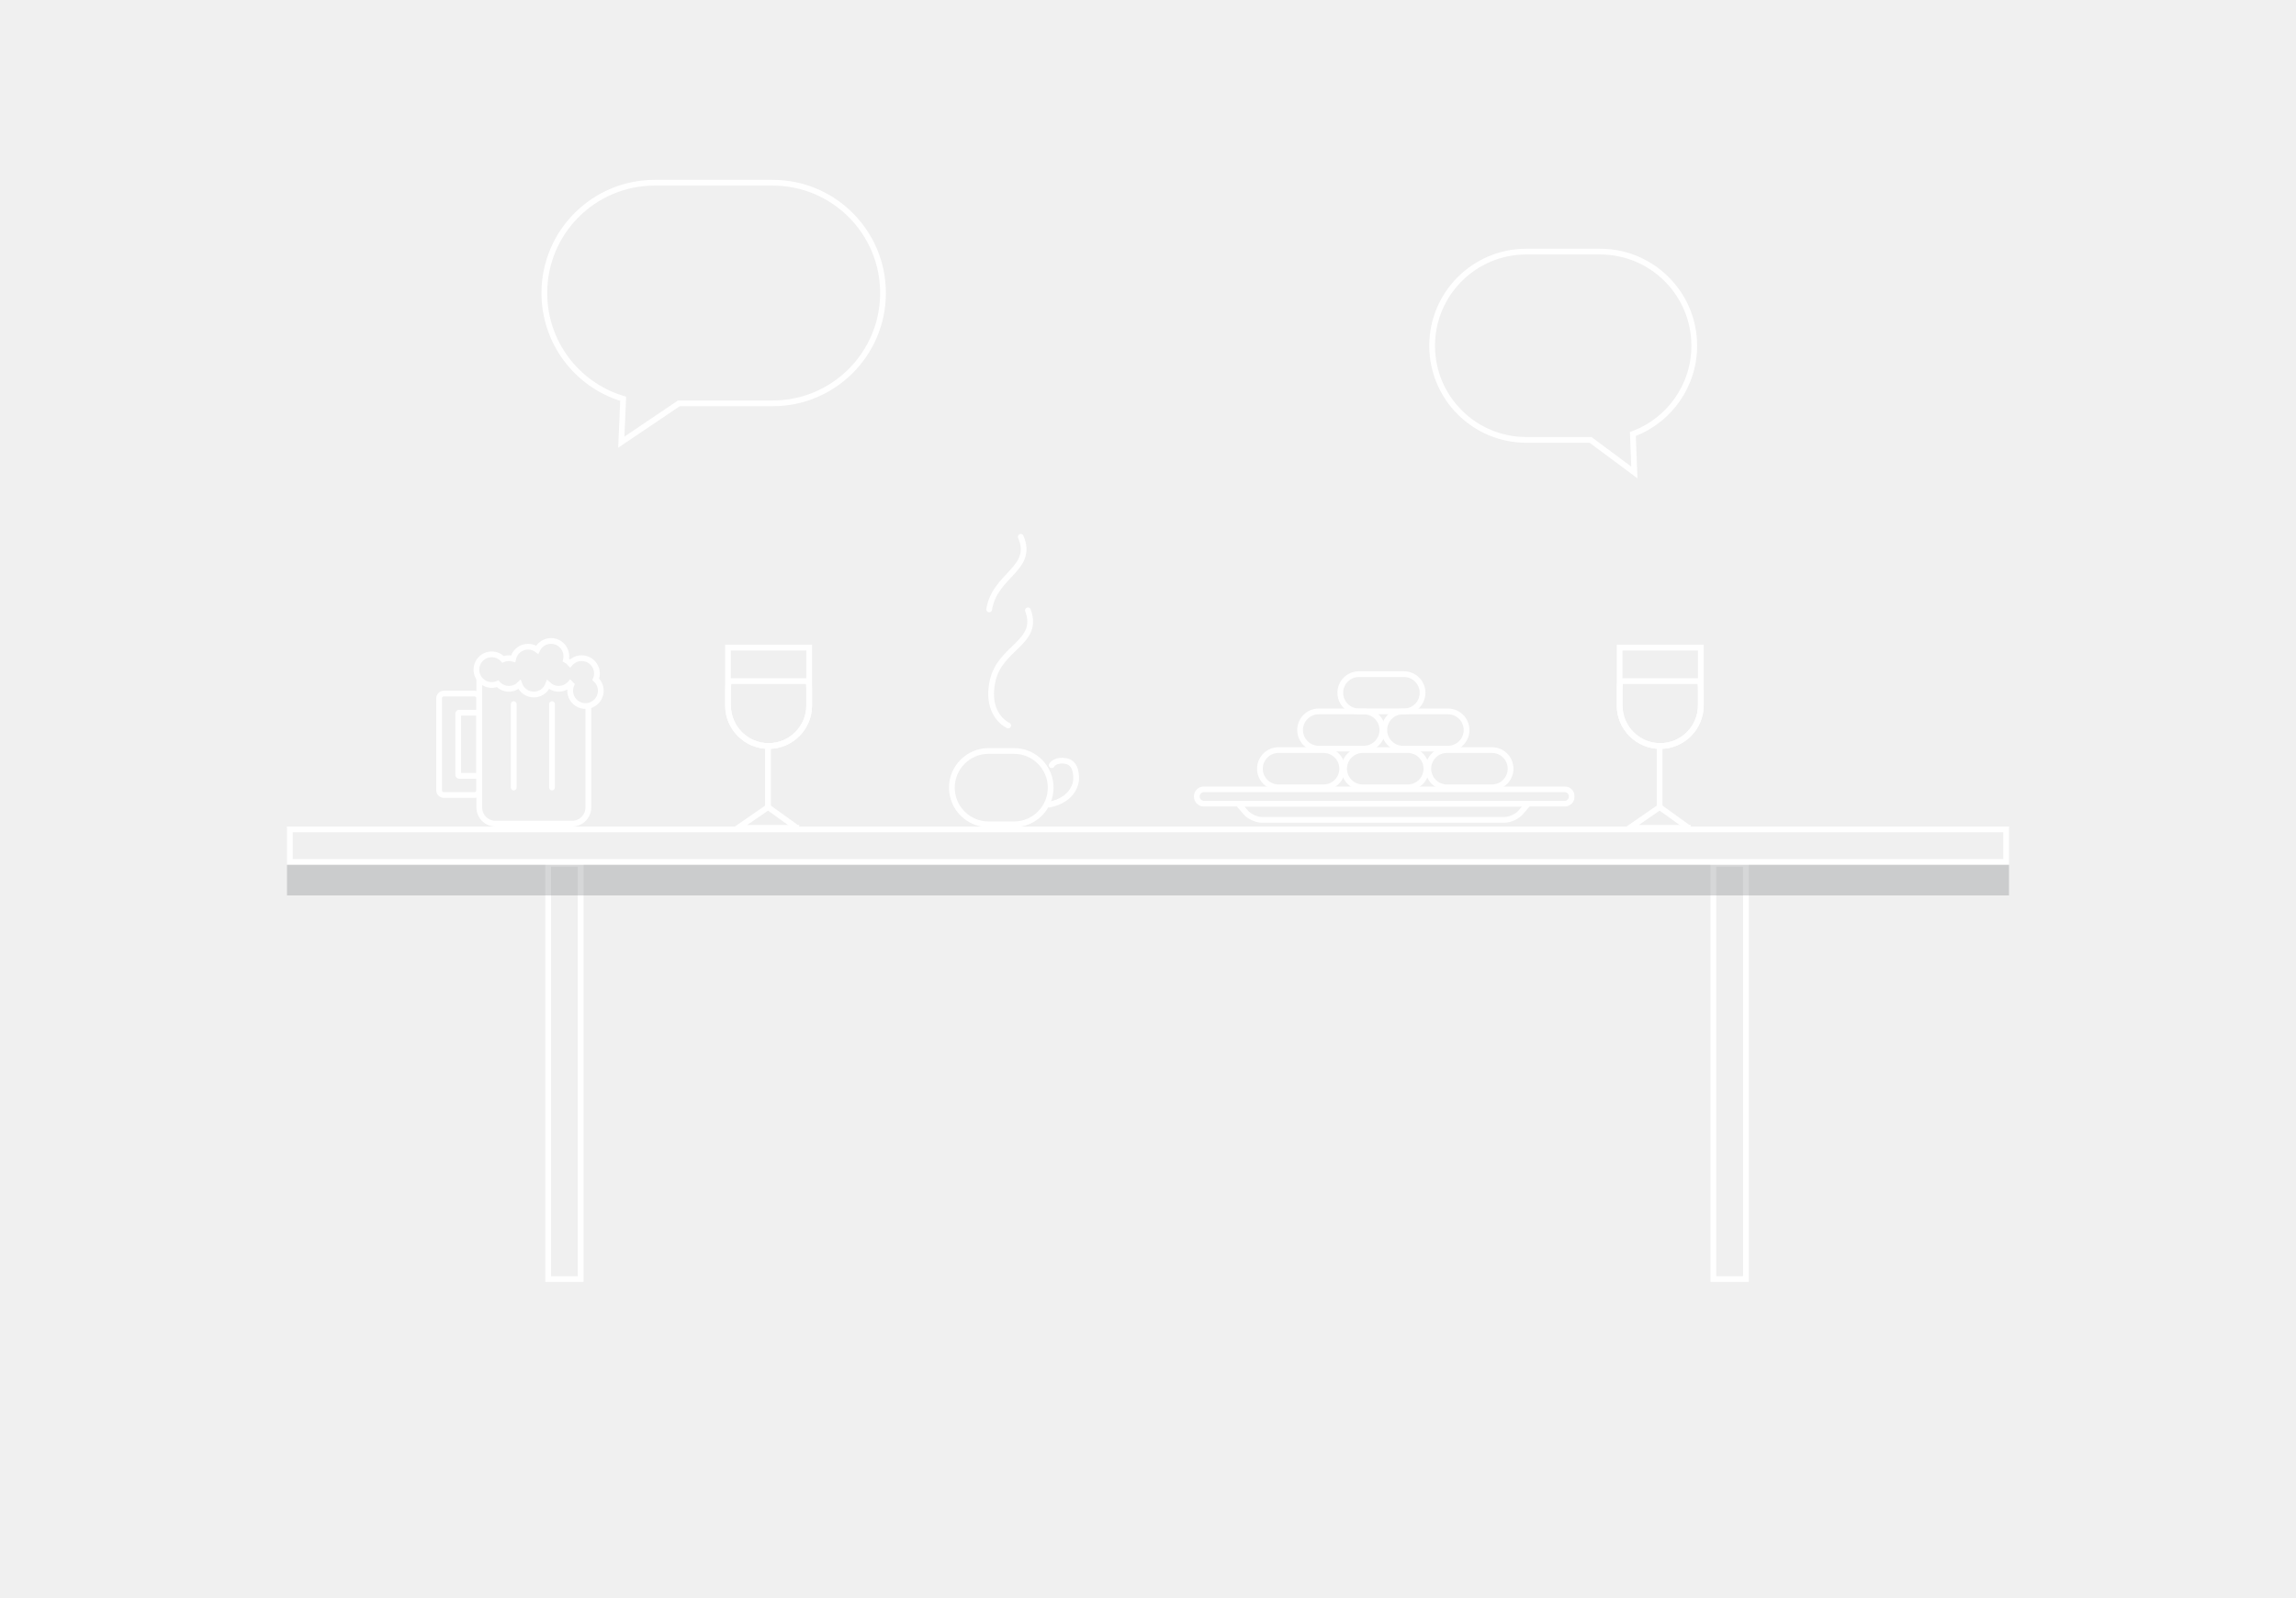
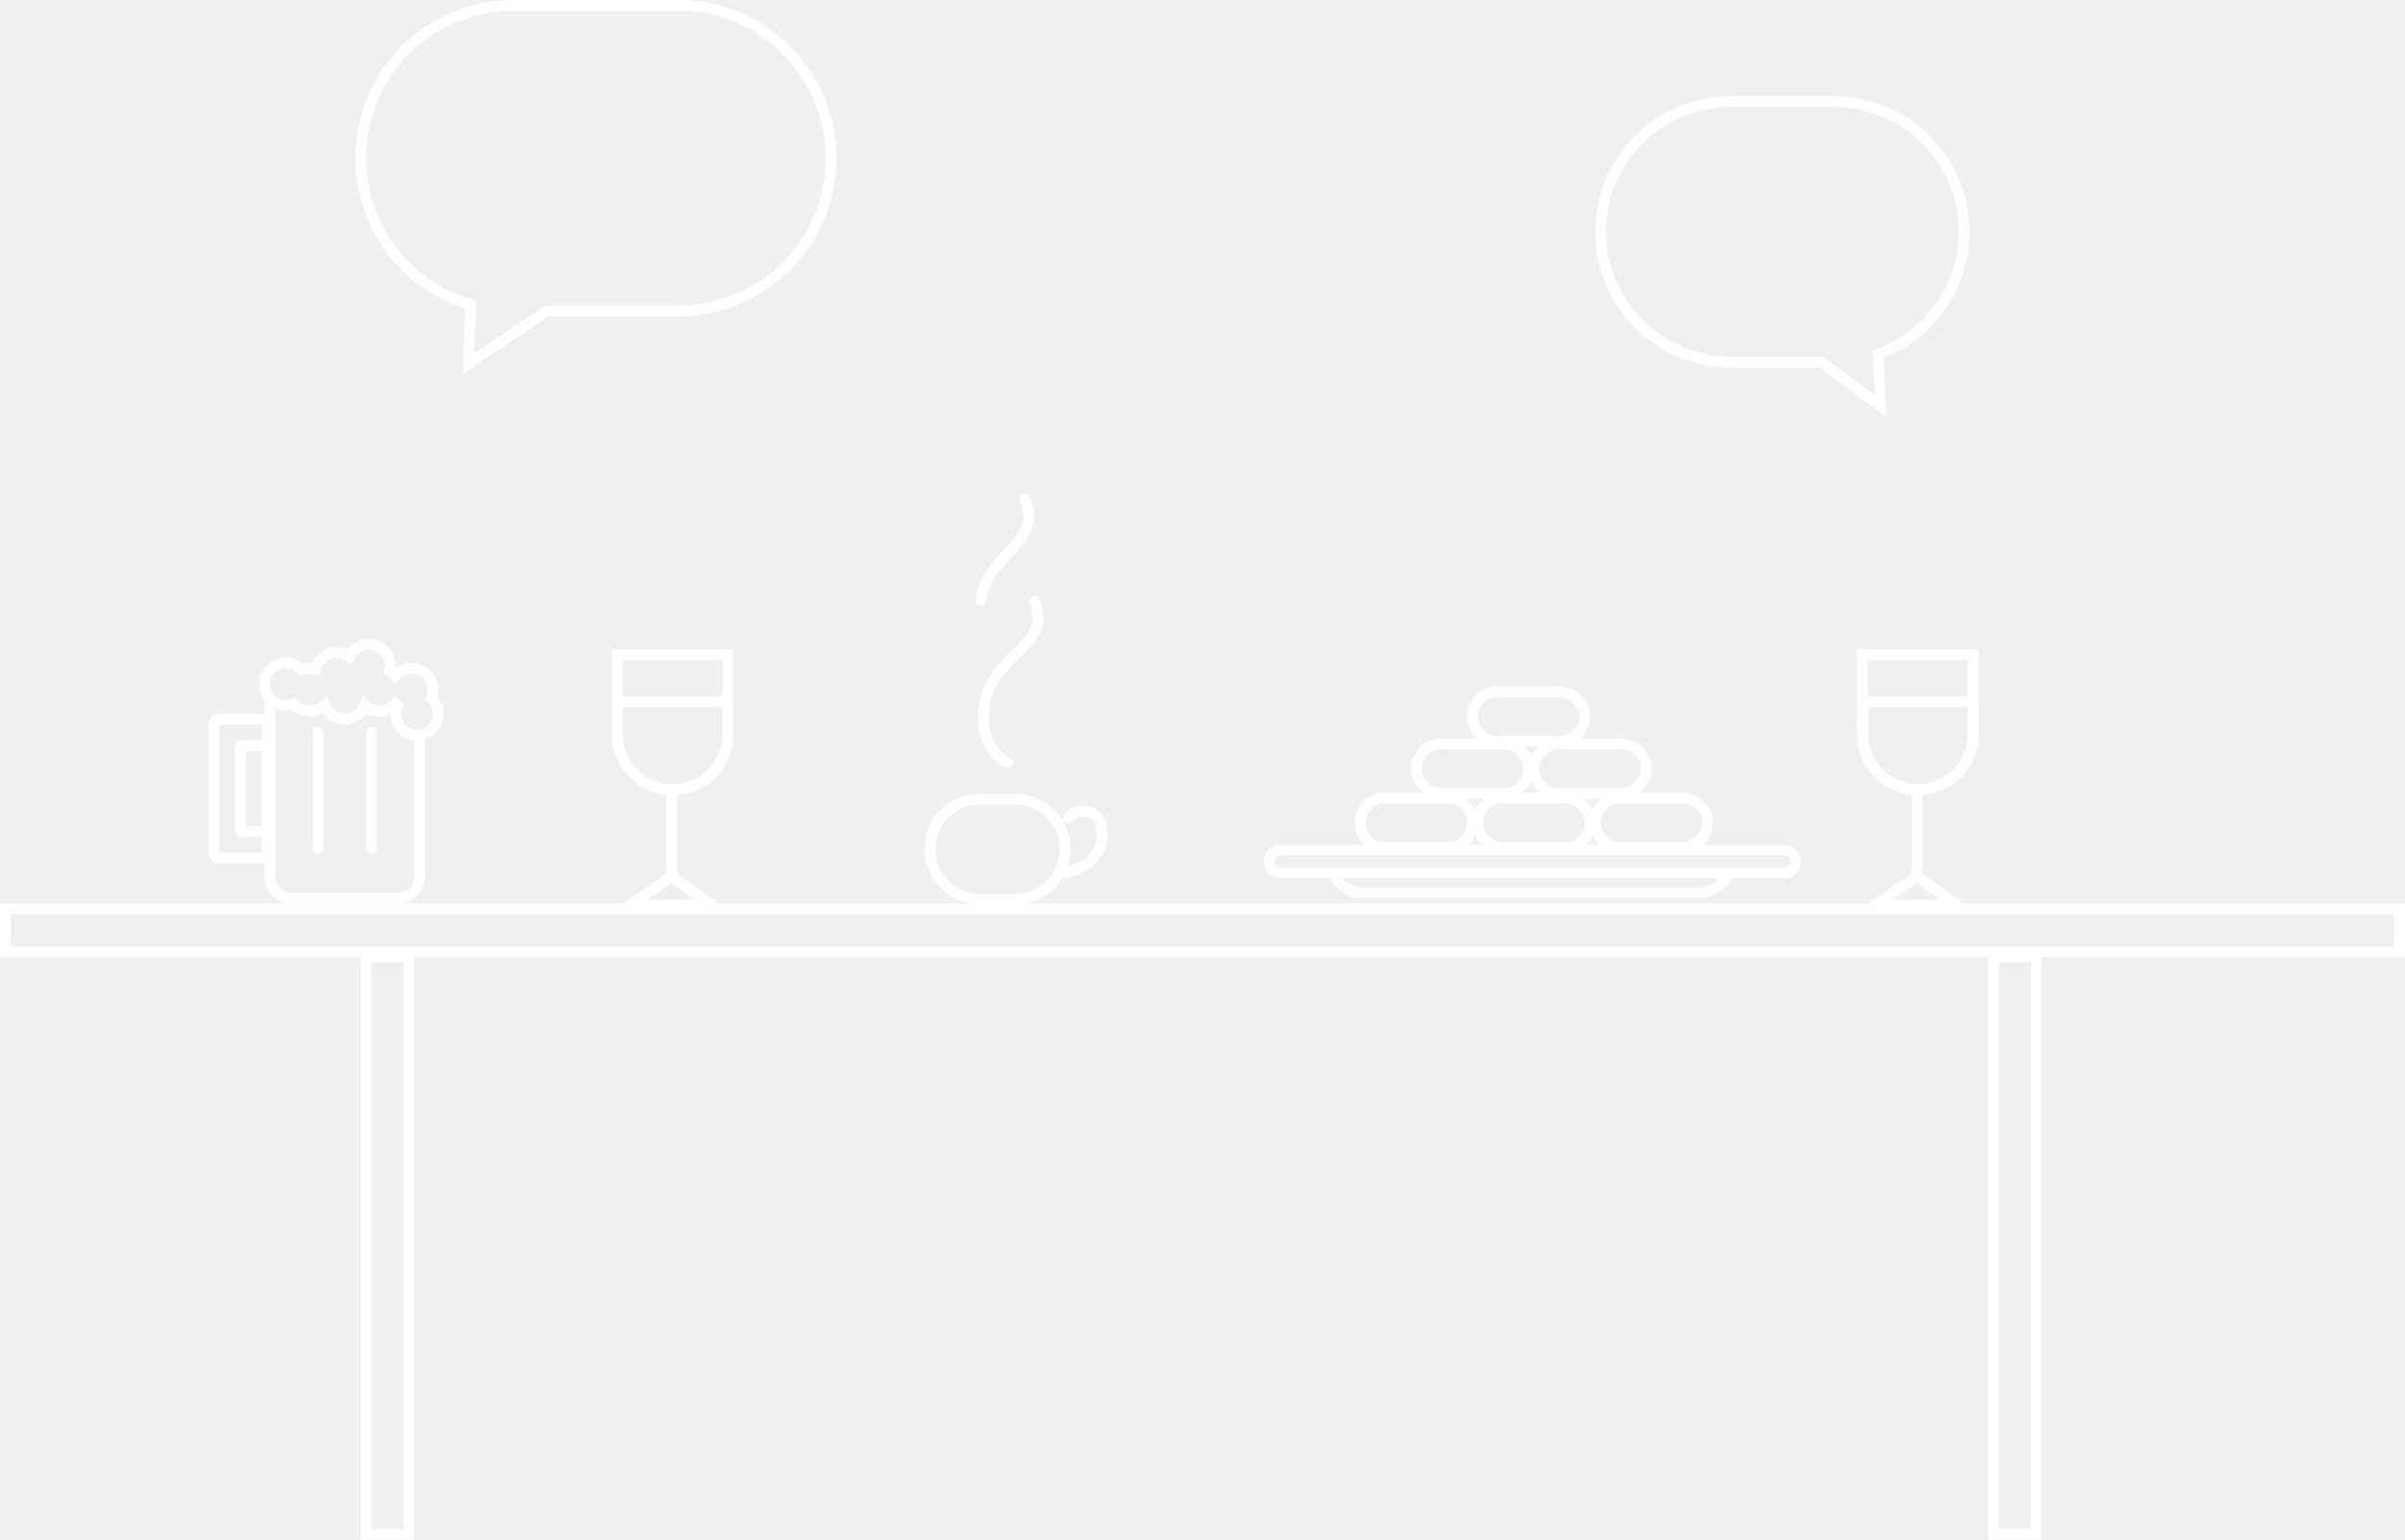
- <svg xmlns="http://www.w3.org/2000/svg" xmlns:xlink="http://www.w3.org/1999/xlink" width="1200px" height="835px" viewBox="0 0 1200 835" version="1.1">
+ <svg xmlns="http://www.w3.org/2000/svg" xmlns:xlink="http://www.w3.org/1999/xlink" width="720px" height="461px" viewBox="0 0 720 461" version="1.1">
  <defs>
-     <rect id="path-1" x="150" y="432" width="900" height="20" />
-     <mask id="mask-2" maskContentUnits="userSpaceOnUse" maskUnits="objectBoundingBox" x="0" y="0" width="900" height="20" fill="white">
+     <rect id="path-1" x="0" y="270.517" width="720" height="16.007" />
+     <mask id="mask-2" maskContentUnits="userSpaceOnUse" maskUnits="objectBoundingBox" x="0" y="0" width="720" height="16.007" fill="white">
      <use xlink:href="#path-1" />
    </mask>
-     <path d="M45.42,-2.09832152e-14 L45.42,31.702 C45.42,44.241 35.255,54.405 22.71,54.405 C10.168,54.405 0,44.242 0,31.702 L0,-1.96509475e-14 L45.42,-2.13162821e-14 Z" id="path-3" />
-     <mask id="mask-4" maskContentUnits="userSpaceOnUse" maskUnits="objectBoundingBox" x="0" y="0" width="45.42" height="54.405" fill="white">
+     <path d="M219.536,194.484 L219.536,219.857 C219.536,229.892 211.404,238.027 201.368,238.027 C191.334,238.027 183.2,229.893 183.2,219.857 L183.2,194.484 L219.536,194.484 Z" id="path-3" />
+     <mask id="mask-4" maskContentUnits="userSpaceOnUse" maskUnits="objectBoundingBox" x="0" y="0" width="36.336" height="43.543" fill="white">
      <use xlink:href="#path-3" />
    </mask>
-     <path d="M0.783,17.51 C0.272,19.4 0,21.388 0,23.44 L0,31.704 C0,44.232 10.168,54.405 22.71,54.405 C35.255,54.405 45.42,44.242 45.42,31.704 L45.42,23.44 C45.42,21.389 45.147,19.4 44.636,17.51 L0.783,17.51 Z" id="path-5" />
-     <mask id="mask-6" maskContentUnits="userSpaceOnUse" maskUnits="objectBoundingBox" x="0" y="0" width="45.42" height="36.895" fill="white">
+     <path d="M183.826,208.498 C183.418,210.011 183.2,211.602 183.2,213.245 L183.2,219.859 C183.2,229.898 191.334,238.027 201.368,238.027 C211.404,238.027 219.536,229.893 219.536,219.859 L219.536,213.245 C219.536,211.602 219.318,210.011 218.91,208.498 L183.826,208.498 Z" id="path-5" />
+     <mask id="mask-6" maskContentUnits="userSpaceOnUse" maskUnits="objectBoundingBox" x="0" y="0" width="36.336" height="29.529" fill="white">
      <use xlink:href="#path-5" />
    </mask>
-     <path d="M45.42,-2.09832152e-14 L45.42,31.702 C45.42,44.241 35.255,54.405 22.71,54.405 C10.168,54.405 0,44.242 0,31.702 L0,-1.96509475e-14 L45.42,-2.13162821e-14 Z" id="path-7" />
-     <mask id="mask-8" maskContentUnits="userSpaceOnUse" maskUnits="objectBoundingBox" x="0" y="0" width="45.42" height="54.405" fill="white">
+     <path d="M592.336,194.484 L592.336,219.857 C592.336,229.892 584.204,238.027 574.168,238.027 C564.134,238.027 556,229.893 556,219.857 L556,194.484 L592.336,194.484 Z" id="path-7" />
+     <mask id="mask-8" maskContentUnits="userSpaceOnUse" maskUnits="objectBoundingBox" x="0" y="0" width="36.336" height="43.543" fill="white">
      <use xlink:href="#path-7" />
    </mask>
-     <path d="M0.783,17.51 C0.272,19.4 0,21.388 0,23.44 L0,31.704 C0,44.232 10.168,54.405 22.71,54.405 C35.255,54.405 45.42,44.242 45.42,31.704 L45.42,23.44 C45.42,21.389 45.147,19.4 44.636,17.51 L0.783,17.51 Z" id="path-9" />
-     <mask id="mask-10" maskContentUnits="userSpaceOnUse" maskUnits="objectBoundingBox" x="0" y="0" width="45.42" height="36.895" fill="white">
+     <path d="M556.626,208.498 C556.218,210.011 556,211.602 556,213.245 L556,219.859 C556,229.898 564.134,238.027 574.168,238.027 C584.204,238.027 592.336,229.893 592.336,219.859 L592.336,213.245 C592.336,211.602 592.118,210.011 591.71,208.498 L556.626,208.498 Z" id="path-9" />
+     <mask id="mask-10" maskContentUnits="userSpaceOnUse" maskUnits="objectBoundingBox" x="0" y="0" width="36.336" height="29.529" fill="white">
      <use xlink:href="#path-9" />
    </mask>
-     <rect id="path-11" x="285" y="450" width="20" height="220" />
-     <mask id="mask-12" maskContentUnits="userSpaceOnUse" maskUnits="objectBoundingBox" x="0" y="0" width="20" height="220" fill="white">
+     <rect id="path-11" x="108" y="284.924" width="16" height="176.076" />
+     <mask id="mask-12" maskContentUnits="userSpaceOnUse" maskUnits="objectBoundingBox" x="0" y="0" width="16" height="176.076" fill="white">
      <use xlink:href="#path-11" />
    </mask>
-     <rect id="path-13" x="894" y="450" width="20" height="220" />
-     <mask id="mask-14" maskContentUnits="userSpaceOnUse" maskUnits="objectBoundingBox" x="0" y="0" width="20" height="220" fill="white">
+     <rect id="path-13" x="595.2" y="284.924" width="16" height="176.076" />
+     <mask id="mask-14" maskContentUnits="userSpaceOnUse" maskUnits="objectBoundingBox" x="0" y="0" width="16" height="176.076" fill="white">
      <use xlink:href="#path-13" />
    </mask>
-     <path d="M355.273,212.31 L403.843,212.31 C436.513,212.31 463,185.825 463,153.155 C463,120.477 436.515,94 403.843,94 L342.157,94 C309.487,94 283,120.485 283,153.155 C283,179.552 300.283,201.903 324.148,209.52 L323.091,234 L355.273,212.31 Z" id="path-15" />
-     <mask id="mask-16" maskContentUnits="userSpaceOnUse" maskUnits="objectBoundingBox" x="0" y="0" width="180" height="140" fill="white">
+     <path d="M164.218,94.689 L203.05,94.689 C229.21,94.689 250.4,73.492 250.4,47.344 C250.4,21.191 229.2,0 203.05,0 L153.75,0 C127.59,0 106.4,21.197 106.4,47.344 C106.4,68.465 120.225,86.349 139.319,92.45 L138.473,112.049 L164.218,94.689 Z" id="path-15" />
+     <mask id="mask-16" maskContentUnits="userSpaceOnUse" maskUnits="objectBoundingBox" x="0" y="0" width="144" height="112.049" fill="white">
      <use xlink:href="#path-15" />
    </mask>
-     <path d="M803.212,231.408 L836.296,231.408 C864.293,231.408 887,208.707 887,180.704 C887,152.695 864.299,130 836.296,130 L797.704,130 C769.707,130 747,152.701 747,180.704 C747,202.125 760.277,220.437 779.049,227.867 L778.182,250 L803.212,231.408 Z" id="path-17" />
-     <mask id="mask-18" maskContentUnits="userSpaceOnUse" maskUnits="objectBoundingBox" x="0" y="0" width="140" height="120" fill="white">
+     <path d="M522.57,109.974 L549.027,109.974 C571.434,109.974 589.6,91.806 589.6,69.393 C589.6,46.976 571.435,28.812 549.027,28.812 L518.173,28.812 C495.766,28.812 477.6,46.981 477.6,69.393 C477.6,86.535 488.221,101.19 503.24,107.138 L502.545,124.854 L522.57,109.974 Z" id="path-17" />
+     <mask id="mask-18" maskContentUnits="userSpaceOnUse" maskUnits="objectBoundingBox" x="0" y="0" width="112" height="96.042" fill="white">
      <use xlink:href="#path-17" />
    </mask>
-     <rect id="path-19" x="0" y="111" width="54.633" height="41.344" rx="20.672" />
-     <mask id="mask-20" maskContentUnits="userSpaceOnUse" maskUnits="objectBoundingBox" x="0" y="0" width="54.633" height="41.344" fill="white">
+     <rect id="path-19" x="276.8" y="237.703" width="43.706" height="33.089" rx="16.545" />
+     <mask id="mask-20" maskContentUnits="userSpaceOnUse" maskUnits="objectBoundingBox" x="0" y="0" width="43.706" height="33.089" fill="white">
      <use xlink:href="#path-19" />
    </mask>
-     <path d="M16.93,4.571 L174.942,4.571 L168.852,11.663 C166.795,14.058 162.577,16 159.423,16 L32.449,16 C29.298,16 25.079,14.061 23.02,11.663 L16.93,4.571 Z" id="path-21" />
-     <mask id="mask-22" maskContentUnits="userSpaceOnUse" maskUnits="objectBoundingBox" x="0" y="0" width="158.012" height="11.429" fill="white">
+     <path d="M395.144,259.77 L521.553,259.77 L516.681,265.446 C515.036,267.363 511.662,268.917 509.121,268.917 L407.576,268.917 C405.046,268.917 401.663,267.365 400.016,265.446 L395.144,259.77 Z" id="path-21" />
+     <mask id="mask-22" maskContentUnits="userSpaceOnUse" maskUnits="objectBoundingBox" x="0" y="0" width="126.409" height="9.147" fill="white">
      <use xlink:href="#path-21" />
    </mask>
-     <rect id="path-23" x="0" y="0" width="193" height="4.571" rx="2.286" />
-     <mask id="mask-24" maskContentUnits="userSpaceOnUse" maskUnits="objectBoundingBox" x="-3" y="-3" width="199" height="10.571">
-       <rect x="-3" y="-3" width="199" height="10.571" fill="white" />
+     <rect id="path-23" x="381.6" y="256.111" width="154.4" height="3.659" rx="1.829" />
+     <mask id="mask-24" maskContentUnits="userSpaceOnUse" maskUnits="objectBoundingBox" x="-3.2" y="-3.2" width="160.8" height="10.059">
+       <rect x="378.4" y="252.911" width="160.8" height="10.059" fill="white" />
      <use xlink:href="#path-23" fill="black" />
    </mask>
-     <rect id="path-25" x="657" y="390.537" width="46" height="22.463" rx="11.232" />
-     <mask id="mask-26" maskContentUnits="userSpaceOnUse" maskUnits="objectBoundingBox" x="0" y="0" width="46" height="22.463" fill="white">
+     <rect id="path-25" x="405.6" y="237.332" width="36.8" height="17.978" rx="8.989" />
+     <mask id="mask-26" maskContentUnits="userSpaceOnUse" maskUnits="objectBoundingBox" x="0" y="0" width="36.8" height="17.978" fill="white">
      <use xlink:href="#path-25" />
    </mask>
-     <rect id="path-27" x="701" y="390.537" width="46" height="22.463" rx="11.232" />
-     <mask id="mask-28" maskContentUnits="userSpaceOnUse" maskUnits="objectBoundingBox" x="0" y="0" width="46" height="22.463" fill="white">
+     <rect id="path-27" x="440.8" y="237.332" width="36.8" height="17.978" rx="8.989" />
+     <mask id="mask-28" maskContentUnits="userSpaceOnUse" maskUnits="objectBoundingBox" x="0" y="0" width="36.8" height="17.978" fill="white">
      <use xlink:href="#path-27" />
    </mask>
-     <rect id="path-29" x="745" y="390.537" width="46" height="22.463" rx="11.232" />
-     <mask id="mask-30" maskContentUnits="userSpaceOnUse" maskUnits="objectBoundingBox" x="0" y="0" width="46" height="22.463" fill="white">
+     <rect id="path-29" x="476" y="237.332" width="36.8" height="17.978" rx="8.989" />
+     <mask id="mask-30" maskContentUnits="userSpaceOnUse" maskUnits="objectBoundingBox" x="0" y="0" width="36.8" height="17.978" fill="white">
      <use xlink:href="#path-29" />
    </mask>
-     <rect id="path-31" x="678" y="370.32" width="46" height="22.463" rx="11.232" />
-     <mask id="mask-32" maskContentUnits="userSpaceOnUse" maskUnits="objectBoundingBox" x="0" y="0" width="46" height="22.463" fill="white">
+     <rect id="path-31" x="422.4" y="221.152" width="36.8" height="17.978" rx="8.989" />
+     <mask id="mask-32" maskContentUnits="userSpaceOnUse" maskUnits="objectBoundingBox" x="0" y="0" width="36.8" height="17.978" fill="white">
      <use xlink:href="#path-31" />
    </mask>
-     <rect id="path-33" x="699" y="350.852" width="46" height="22.463" rx="11.232" />
-     <mask id="mask-34" maskContentUnits="userSpaceOnUse" maskUnits="objectBoundingBox" x="0" y="0" width="46" height="22.463" fill="white">
+     <rect id="path-33" x="439.2" y="205.57" width="36.8" height="17.978" rx="8.989" />
+     <mask id="mask-34" maskContentUnits="userSpaceOnUse" maskUnits="objectBoundingBox" x="0" y="0" width="36.8" height="17.978" fill="white">
      <use xlink:href="#path-33" />
    </mask>
-     <rect id="path-35" x="722" y="370.32" width="46" height="22.463" rx="11.232" />
-     <mask id="mask-36" maskContentUnits="userSpaceOnUse" maskUnits="objectBoundingBox" x="0" y="0" width="46" height="22.463" fill="white">
+     <rect id="path-35" x="457.6" y="221.152" width="36.8" height="17.978" rx="8.989" />
+     <mask id="mask-36" maskContentUnits="userSpaceOnUse" maskUnits="objectBoundingBox" x="0" y="0" width="36.8" height="17.978" fill="white">
      <use xlink:href="#path-35" />
    </mask>
-     <rect id="path-37" x="228" y="361" width="24" height="56" rx="4" />
-     <mask id="mask-38" maskContentUnits="userSpaceOnUse" maskUnits="objectBoundingBox" x="0" y="0" width="24" height="56" fill="white">
+     <rect id="path-37" x="62.4" y="213.693" width="19.2" height="44.819" rx="3.2" />
+     <mask id="mask-38" maskContentUnits="userSpaceOnUse" maskUnits="objectBoundingBox" x="0" y="0" width="19.2" height="44.819" fill="white">
      <use xlink:href="#path-37" />
    </mask>
-     <rect id="path-39" x="238" y="371" width="14" height="36" rx="2" />
-     <mask id="mask-40" maskContentUnits="userSpaceOnUse" maskUnits="objectBoundingBox" x="0" y="0" width="14" height="36" fill="white">
+     <rect id="path-39" x="70.4" y="221.696" width="11.2" height="28.812" rx="1.6" />
+     <mask id="mask-40" maskContentUnits="userSpaceOnUse" maskUnits="objectBoundingBox" x="0" y="0" width="11.2" height="28.812" fill="white">
      <use xlink:href="#path-39" />
    </mask>
-     <path d="M309,368.106 L309,421.999 C309,427.522 304.515,432 298.991,432 L259.009,432 C253.481,432 249,427.527 249,422.01 L249,352 L250.199,356.138" id="path-41" />
-     <mask id="mask-42" maskContentUnits="userSpaceOnUse" maskUnits="objectBoundingBox" x="0" y="0" width="60" height="80" fill="white">
+     <path d="M127.2,219.38 L127.2,262.513 C127.2,266.934 123.612,270.517 119.193,270.517 L87.207,270.517 C82.785,270.517 79.2,266.938 79.2,262.522 L79.2,206.49 L80.159,209.801" id="path-41" />
+     <mask id="mask-42" maskContentUnits="userSpaceOnUse" maskUnits="objectBoundingBox" x="0" y="0" width="48" height="64.028" fill="white">
      <use xlink:href="#path-41" />
    </mask>
  </defs>
-   <g id="community_illustration" stroke="none" stroke-width="1" fill="none" fill-rule="evenodd">
-     <g id="events_illustration1">
-       <use id="Rectangle-13" stroke="#ffffff" mask="url(#mask-2)" stroke-width="6" xlink:href="#path-1" />
-       <g id="wine" transform="translate(379, 337)" stroke="#ffffff">
-         <polyline id="Path-23" stroke-width="3" points="22.38 53.435 22.38 84.857 6.735 95.663 38.71 95.663" />
-         <use id="Combined-Shape" mask="url(#mask-4)" stroke-width="6" xlink:href="#path-3" />
-         <use id="Combined-Shape-Copy" mask="url(#mask-6)" stroke-width="6" xlink:href="#path-5" />
-         <path d="M22.523,84.913 L36.768,95.148" id="Path-22" stroke-width="3" stroke-linecap="round" />
+   <g id="mock" stroke="none" stroke-width="1" fill="none" fill-rule="evenodd">
+     <g id="nyc_edu" transform="translate(-240, -1945)" stroke="#FFFFFF">
+       <g id="events-illustration" transform="translate(240, 1945)">
+         <use id="Rectangle-13" mask="url(#mask-2)" stroke-width="6.4" xlink:href="#path-1" />
+         <polyline id="Path-23" stroke-width="3.2" points="201.104 237.251 201.104 262.399 188.588 271.048 214.168 271.048" />
+         <use id="Combined-Shape" mask="url(#mask-4)" stroke-width="6.4" xlink:href="#path-3" />
+         <use id="Combined-Shape-Copy" mask="url(#mask-6)" stroke-width="6.4" xlink:href="#path-5" />
+         <path d="M201.218,262.444 L212.615,270.636" id="Path-22" stroke-width="3.2" stroke-linecap="round" />
+         <polyline id="Path-23" stroke-width="3.2" points="573.904 237.251 573.904 262.399 561.388 271.048 586.968 271.048" />
+         <use id="Combined-Shape" mask="url(#mask-8)" stroke-width="6.4" xlink:href="#path-7" />
+         <use id="Combined-Shape-Copy" mask="url(#mask-10)" stroke-width="6.4" xlink:href="#path-9" />
+         <path d="M574.018,262.444 L585.415,270.636" id="Path-22" stroke-width="3.2" stroke-linecap="round" />
+         <use id="Rectangle-14" mask="url(#mask-12)" stroke-width="6.4" xlink:href="#path-11" />
+         <use id="Rectangle-14-Copy" mask="url(#mask-14)" stroke-width="6.4" xlink:href="#path-13" />
+         <use id="Combined-Shape" mask="url(#mask-16)" stroke-width="6.4" xlink:href="#path-15" />
+         <use id="Combined-Shape-Copy-2" mask="url(#mask-18)" stroke-width="6.4" transform="translate(533.6, 76.83333) scale(-1, 1) translate(-533.6, -76.83333) " xlink:href="#path-17" />
+         <use id="Rectangle-16" mask="url(#mask-20)" stroke-width="6.4" xlink:href="#path-19" />
+         <path d="M301.562,228.243 C301.562,228.243 291.932,224.083 295.005,209.704 C298.079,195.324 314.835,193.707 309.801,180.078" id="Path-24" stroke-width="3.2" stroke-linecap="round" />
+         <path d="M292.8,179.291 C295.873,164.911 312.63,163.294 307.596,149.665" id="Path-24-Copy" stroke-width="3.2" stroke-linecap="round" transform="translate(300.6662, 164.4778) rotate(-3) translate(-300.6662, -164.4778) " />
+         <path d="M319.74,244.852 C319.74,244.852 321.064,242.317 325.714,243.124 C330.364,243.932 329.947,250.03 329.947,250.883 C329.947,251.736 329.147,259.238 318.734,261.338" id="Path-25" stroke-width="3.2" stroke-linecap="round" />
+         <use id="Rectangle-17" mask="url(#mask-22)" stroke-width="6.4" xlink:href="#path-21" />
+         <use id="Rectangle-18" mask="url(#mask-24)" stroke-width="6.4" xlink:href="#path-23" />
+         <use id="Rectangle-19" mask="url(#mask-26)" stroke-width="6.4" xlink:href="#path-25" />
+         <use id="Rectangle-19-Copy" mask="url(#mask-28)" stroke-width="6.4" xlink:href="#path-27" />
+         <use id="Rectangle-19-Copy-2" mask="url(#mask-30)" stroke-width="6.4" xlink:href="#path-29" />
+         <use id="Rectangle-19-Copy-4" mask="url(#mask-32)" stroke-width="6.4" xlink:href="#path-31" />
+         <use id="Rectangle-19-Copy-5" mask="url(#mask-34)" stroke-width="6.4" xlink:href="#path-33" />
+         <use id="Rectangle-19-Copy-3" mask="url(#mask-36)" stroke-width="6.4" xlink:href="#path-35" />
+         <path d="M95.2,219.295 L95.2,254.191" id="Path-26" stroke-width="3.2" stroke-linecap="round" />
+         <path d="M111.2,219.295 L111.2,254.191" id="Path-26-Copy" stroke-width="3.2" stroke-linecap="round" />
+         <use id="Rectangle-20" mask="url(#mask-38)" stroke-width="6.4" xlink:href="#path-37" />
+         <use id="Rectangle-20-Copy" mask="url(#mask-40)" stroke-width="6.4" xlink:href="#path-39" />
+         <path d="M118.893,211.225 C118.719,211.067 118.555,210.9 118.4,210.725 C117.227,212.054 115.512,212.892 113.6,212.892 C111.894,212.892 110.343,212.224 109.196,211.135 C108.287,213.564 105.945,215.293 103.2,215.293 C100.455,215.293 98.113,213.564 97.204,211.135 C96.057,212.224 94.506,212.892 92.8,212.892 C90.924,212.892 89.237,212.085 88.066,210.799 C87.307,211.116 86.474,211.292 85.6,211.292 C82.065,211.292 79.2,208.425 79.2,204.889 C79.2,201.353 82.065,198.486 85.6,198.486 C87.476,198.486 89.163,199.293 90.334,200.58 C91.093,200.262 91.926,200.087 92.8,200.087 C93.405,200.087 93.99,200.171 94.545,200.328 C95.168,197.445 97.732,195.285 100.8,195.285 C102.229,195.285 103.549,195.753 104.614,196.546 C105.641,194.381 107.846,192.884 110.4,192.884 C113.935,192.884 116.8,195.75 116.8,199.286 C116.8,199.822 116.734,200.341 116.611,200.838 C117.289,201.201 117.895,201.682 118.4,202.254 C119.573,200.925 121.288,200.087 123.2,200.087 C126.735,200.087 129.6,202.953 129.6,206.49 C129.6,207.364 129.425,208.198 129.107,208.957 C130.393,210.128 131.2,211.816 131.2,213.693 C131.2,217.229 128.335,220.095 124.8,220.095 C121.265,220.095 118.4,217.229 118.4,213.693 C118.4,212.818 118.575,211.985 118.893,211.225 Z" id="Combined-Shape-Copy-3" stroke-width="3.2" />
+         <use id="Rectangle-2-Copy-2" mask="url(#mask-42)" stroke-width="6.4" xlink:href="#path-41" />
      </g>
-       <g id="wine-copy" transform="translate(845, 337)" stroke="#ffffff">
-         <polyline id="Path-23" stroke-width="3" points="22.38 53.435 22.38 84.857 6.735 95.663 38.71 95.663" />
-         <use id="Combined-Shape" mask="url(#mask-8)" stroke-width="6" xlink:href="#path-7" />
-         <use id="Combined-Shape-Copy" mask="url(#mask-10)" stroke-width="6" xlink:href="#path-9" />
-         <path d="M22.523,84.913 L36.768,95.148" id="Path-22" stroke-width="3" stroke-linecap="round" />
-       </g>
-       <use id="Rectangle-14" stroke="#ffffff" mask="url(#mask-12)" stroke-width="6" xlink:href="#path-11" />
-       <use id="Rectangle-14-Copy" stroke="#ffffff" mask="url(#mask-14)" stroke-width="6" xlink:href="#path-13" />
-       <rect id="Rectangle-13-Copy" fill="#767A7B" opacity="0.3" transform="translate(600, 460) scale(1, -1) translate(-600, -460) " x="150" y="452" width="900" height="16" />
-       <use id="Combined-Shape" stroke="#ffffff" mask="url(#mask-16)" stroke-width="6" xlink:href="#path-15" />
-       <use id="Combined-Shape-Copy-2" stroke="#ffffff" mask="url(#mask-18)" stroke-width="6" transform="translate(817, 190) scale(-1, 1) translate(-817, -190) " xlink:href="#path-17" />
-       <g id="coffee" transform="translate(496, 280)" stroke="#ffffff">
-         <use id="Rectangle-16" mask="url(#mask-20)" stroke-width="6" xlink:href="#path-19" />
-         <path d="M30.952,99.18 C30.952,99.18 18.915,93.983 22.757,76.016 C26.598,58.049 47.544,56.029 41.252,39" id="Path-24" stroke-width="3" stroke-linecap="round" />
-         <path d="M20,38.016 C23.842,20.049 44.788,18.029 38.495,1" id="Path-24-Copy" stroke-width="3" stroke-linecap="round" transform="translate(29.83278, 19.50805) rotate(-3) translate(-29.83278, -19.50805) " />
-         <path d="M53.675,119.932 C53.675,119.932 55.33,116.765 61.142,117.773 C66.955,118.782 66.433,126.401 66.433,127.467 C66.433,128.533 65.434,137.907 52.418,140.531" id="Path-25" stroke-width="3" stroke-linecap="round" />
-       </g>
-       <g id="plate" transform="translate(627, 414)" stroke="#ffffff" stroke-width="6">
-         <use id="Rectangle-17" mask="url(#mask-22)" xlink:href="#path-21" />
-         <use id="Rectangle-18" mask="url(#mask-24)" xlink:href="#path-23" />
-       </g>
-       <use id="Rectangle-19" stroke="#ffffff" mask="url(#mask-26)" stroke-width="6" xlink:href="#path-25" />
-       <use id="Rectangle-19-Copy" stroke="#ffffff" mask="url(#mask-28)" stroke-width="6" xlink:href="#path-27" />
-       <use id="Rectangle-19-Copy-2" stroke="#ffffff" mask="url(#mask-30)" stroke-width="6" xlink:href="#path-29" />
-       <use id="Rectangle-19-Copy-4" stroke="#ffffff" mask="url(#mask-32)" stroke-width="6" xlink:href="#path-31" />
-       <use id="Rectangle-19-Copy-5" stroke="#ffffff" mask="url(#mask-34)" stroke-width="6" xlink:href="#path-33" />
-       <use id="Rectangle-19-Copy-3" stroke="#ffffff" mask="url(#mask-36)" stroke-width="6" xlink:href="#path-35" />
-       <path d="M268.5,368 L268.5,411.601" id="Path-26" stroke="#ffffff" stroke-width="3" stroke-linecap="round" />
-       <path d="M288.5,368 L288.5,411.601" id="Path-26-Copy" stroke="#ffffff" stroke-width="3" stroke-linecap="round" />
-       <use id="Rectangle-20" stroke="#ffffff" mask="url(#mask-38)" stroke-width="6" xlink:href="#path-37" />
-       <use id="Rectangle-20-Copy" stroke="#ffffff" mask="url(#mask-40)" stroke-width="6" xlink:href="#path-39" />
-       <path d="M298.616,357.917 C298.399,357.72 298.194,357.511 298,357.292 C296.534,358.952 294.389,360 292,360 C289.867,360 287.929,359.165 286.495,357.804 C285.358,360.839 282.432,363 279,363 C275.568,363 272.642,360.839 271.505,357.804 C270.071,359.165 268.133,360 266,360 C263.655,360 261.546,358.991 260.083,357.384 C259.134,357.781 258.093,358 257,358 C252.582,358 249,354.418 249,350 C249,345.582 252.582,342 257,342 C259.345,342 261.454,343.009 262.917,344.616 C263.866,344.219 264.907,344 266,344 C266.756,344 267.488,344.105 268.181,344.301 C268.96,340.699 272.165,338 276,338 C277.787,338 279.436,338.586 280.768,339.575 C282.051,336.87 284.807,335 288,335 C292.418,335 296,338.582 296,343 C296,343.669 295.918,344.318 295.763,344.939 C296.612,345.392 297.369,345.993 298,346.708 C299.466,345.048 301.611,344 304,344 C308.418,344 312,347.582 312,352 C312,353.093 311.781,354.134 311.384,355.083 C312.991,356.546 314,358.655 314,361 C314,365.418 310.418,369 306,369 C301.582,369 298,365.418 298,361 C298,359.907 298.219,358.866 298.616,357.917 Z" id="Combined-Shape-Copy-3" stroke="#ffffff" stroke-width="3" />
-       <use id="Rectangle-2-Copy-2" stroke="#ffffff" mask="url(#mask-42)" stroke-width="6" xlink:href="#path-41" />
    </g>
  </g>
</svg>
